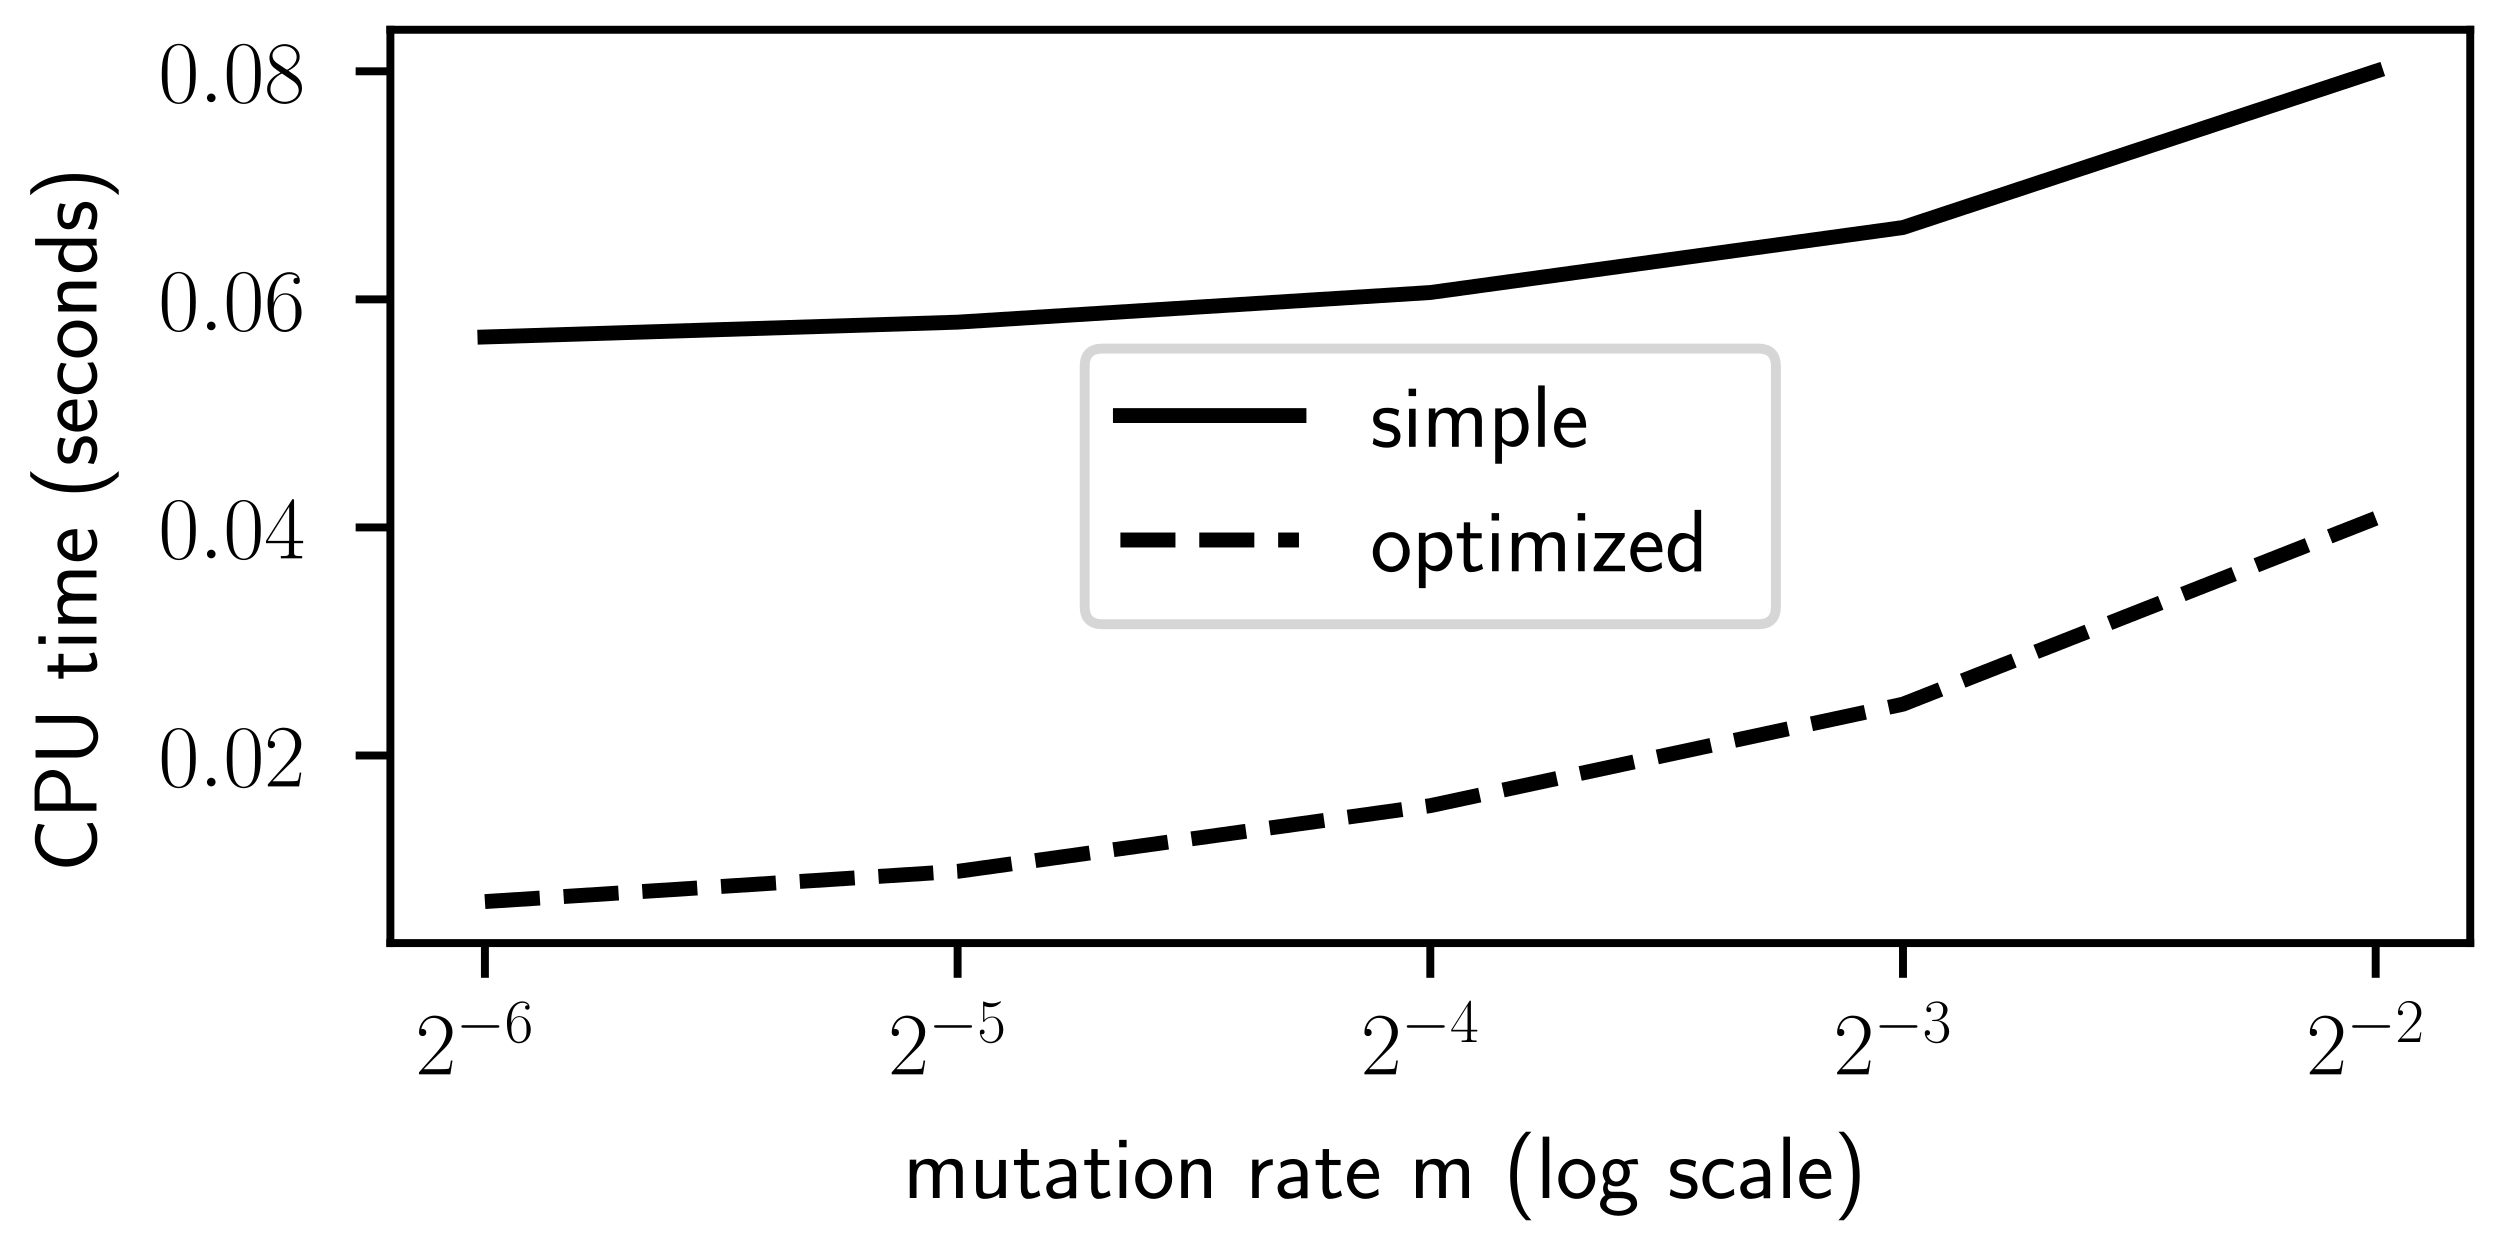
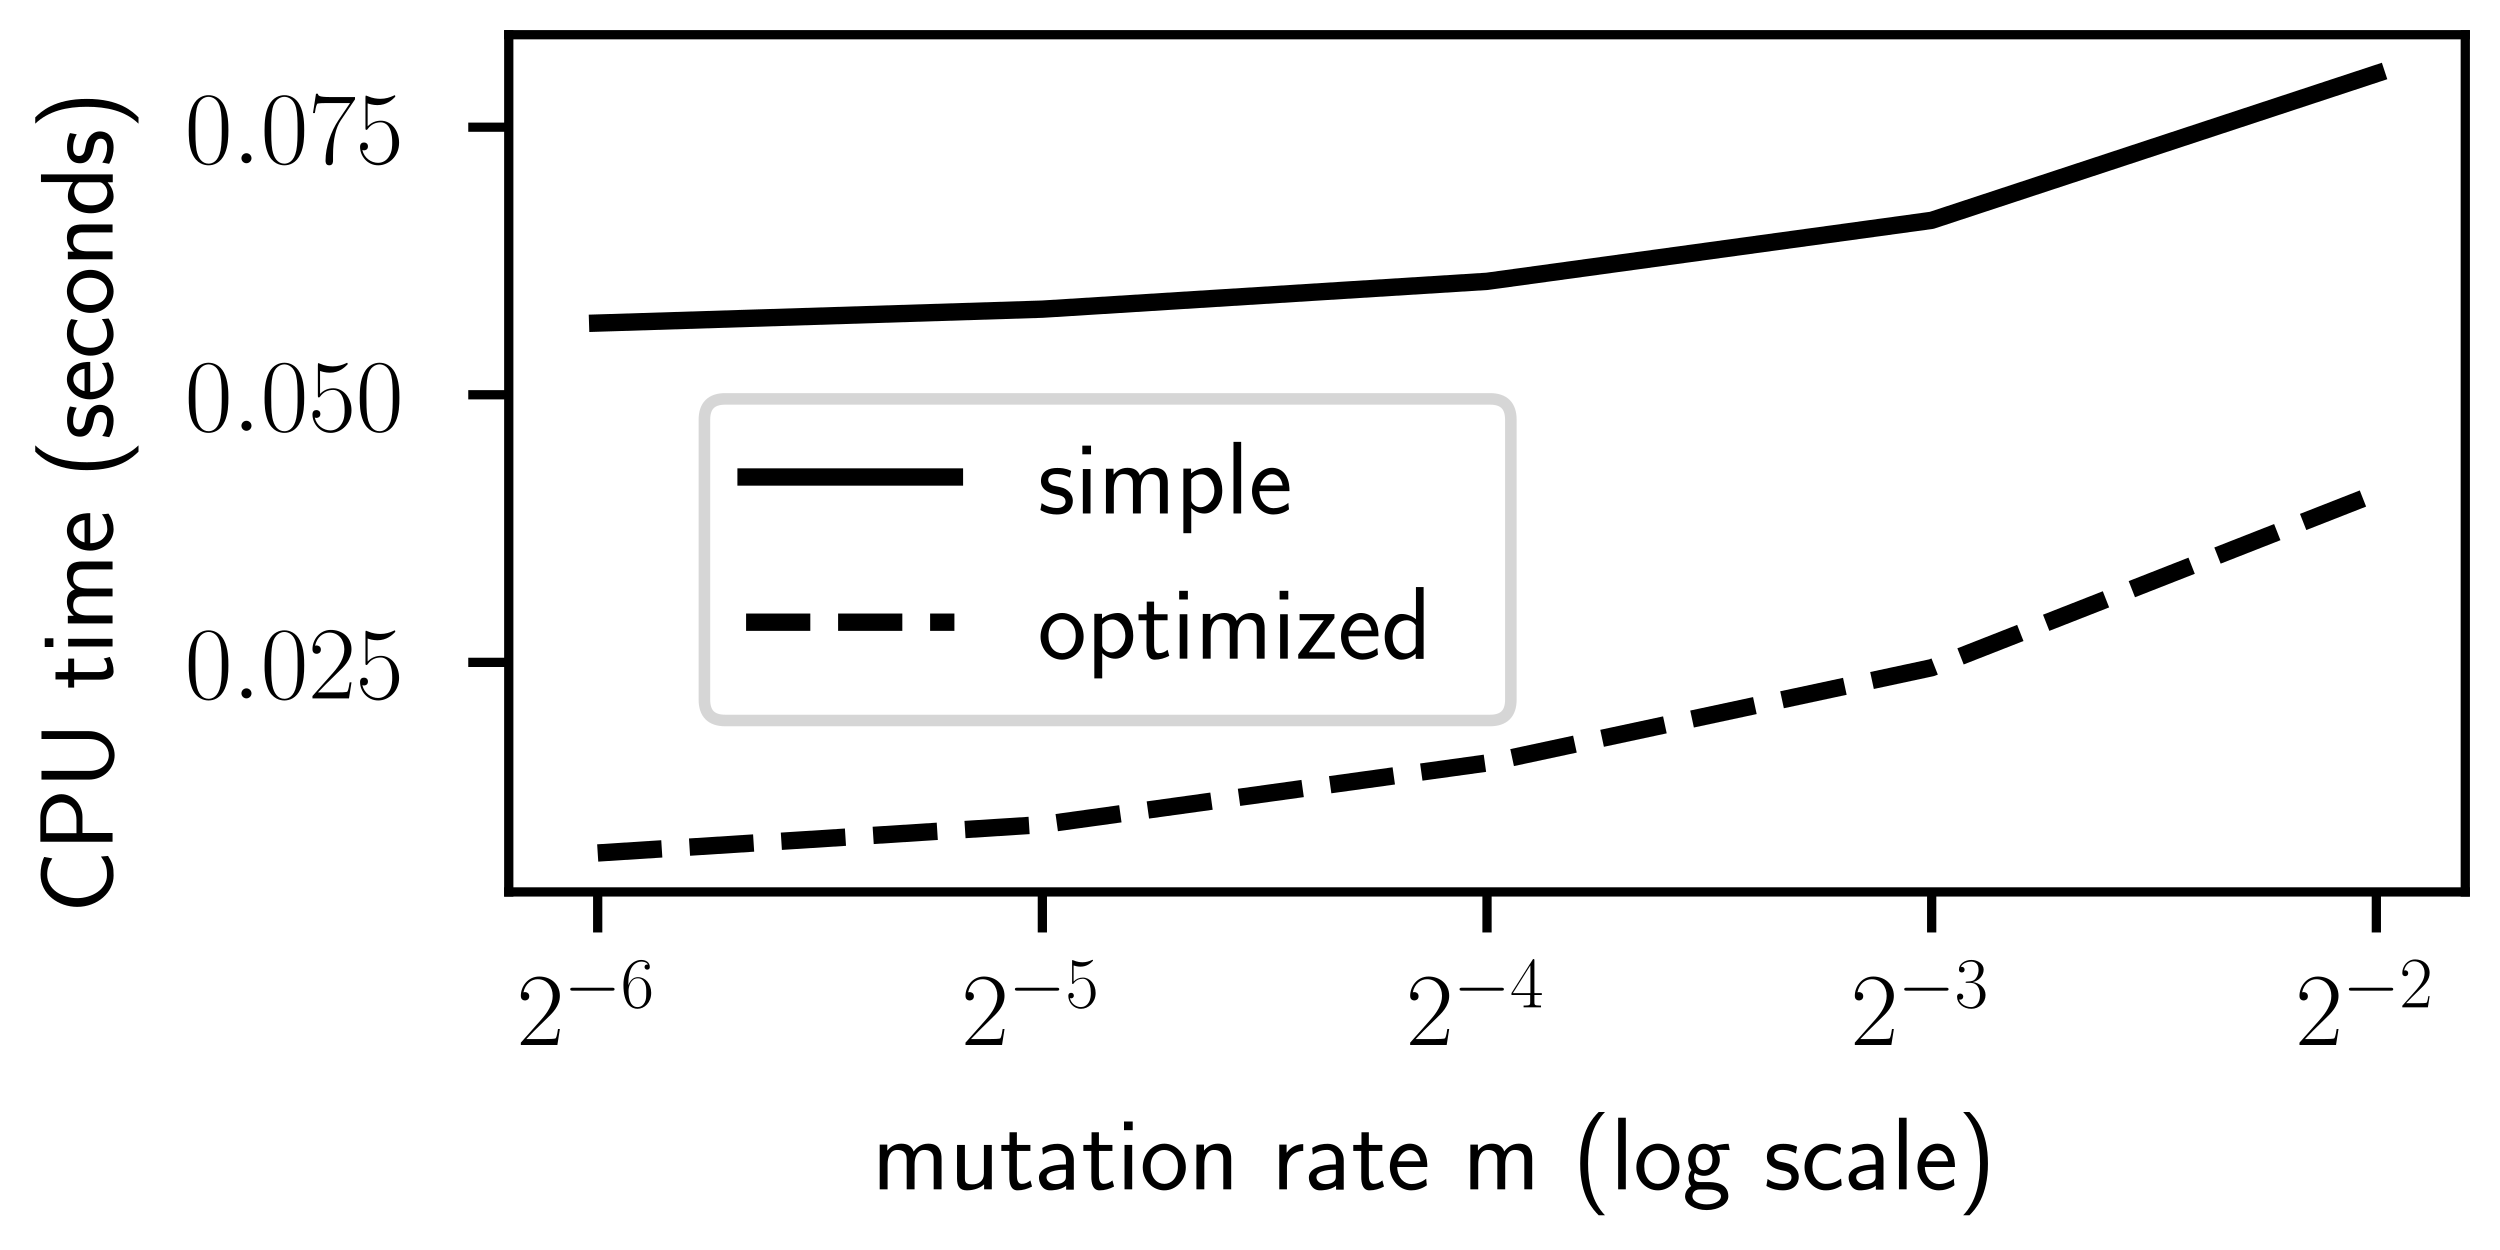
- <svg xmlns="http://www.w3.org/2000/svg" xmlns:xlink="http://www.w3.org/1999/xlink" width="252pt" height="126pt" viewBox="0 0 252 126" version="1.1">
+ <svg xmlns="http://www.w3.org/2000/svg" xmlns:xlink="http://www.w3.org/1999/xlink" width="216pt" height="108pt" viewBox="0 0 216 108" version="1.1">
  <defs>
    <style type="text/css">*{stroke-linejoin: round; stroke-linecap: butt}</style>
  </defs>
  <g id="figure_1">
    <g id="patch_1">
-       <path d="M 0 126  L 252 126  L 252 0  L 0 0  z " style="fill: #ffffff" />
+       <path d="M 0 108  L 216 108  L 216 0  L 0 0  z " style="fill: #ffffff" />
    </g>
    <g id="axes_1">
      <g id="patch_2">
-         <path d="M 39.35 95.063  L 249 95.063  L 249 3  L 39.35 3  z " style="fill: #ffffff" />
+         <path d="M 43.957 77.063  L 213 77.063  L 213 3  L 43.957 3  z " style="fill: #ffffff" />
      </g>
      <g id="matplotlib.axis_1">
        <g id="xtick_1">
          <g id="line2d_1">
            <defs>
-               <path id="m9988772e35" d="M 0 0  L 0 3.5  " style="stroke: #000000; stroke-width: 0.8" />
-             </defs>
-             <g>
-               <use xlink:href="#m9988772e35" x="48.879" y="95.063" style="stroke: #000000; stroke-width: 0.8" />
+               <path id="m59db2ec451" d="M 0 0  L 0 3.5  " style="stroke: #000000; stroke-width: 0.8" />
+             </defs>
+             <g>
+               <use xlink:href="#m59db2ec451" x="51.641" y="77.063" style="stroke: #000000; stroke-width: 0.8" />
            </g>
          </g>
          <g id="text_1">
-             <g transform="translate(41.8707 108.2899) scale(0.09 -0.09)">
+             <g transform="translate(44.63259 90.28992) scale(0.09 -0.09)">
              <defs>
                <path id="CMR17-32" d="M 2669 989  L 2554 989  C 2490 536 2438 459 2413 420  C 2381 369 1920 369 1830 369  L 602 369  C 832 619 1280 1072 1824 1597  C 2214 1967 2669 2402 2669 3035  C 2669 3790 2067 4224 1395 4224  C 691 4224 262 3604 262 3030  C 262 2780 448 2748 525 2748  C 589 2748 781 2787 781 3010  C 781 3207 614 3264 525 3264  C 486 3264 448 3258 422 3245  C 544 3790 915 4058 1306 4058  C 1862 4058 2227 3617 2227 3035  C 2227 2479 1901 2000 1536 1584  L 262 146  L 262 0  L 2515 0  L 2669 989  z " transform="scale(0.015625)" />
                <path id="CMSY10-0" d="M 4218 1472  C 4326 1472 4442 1472 4442 1600  C 4442 1728 4326 1728 4218 1728  L 755 1728  C 646 1728 531 1728 531 1600  C 531 1472 646 1472 755 1472  L 4218 1472  z " transform="scale(0.015625)" />
                <path id="CMR17-36" d="M 678 2176  C 678 3690 1395 4032 1811 4032  C 1946 4032 2272 4009 2400 3776  C 2298 3776 2106 3776 2106 3553  C 2106 3381 2246 3323 2336 3323  C 2394 3323 2566 3348 2566 3560  C 2566 3954 2246 4179 1805 4179  C 1043 4179 243 3390 243 1984  C 243 253 966 -128 1478 -128  C 2099 -128 2688 427 2688 1283  C 2688 2081 2170 2662 1517 2662  C 1126 2662 838 2407 678 1960  L 678 2176  z M 1478 25  C 691 25 691 1200 691 1436  C 691 1896 909 2560 1504 2560  C 1613 2560 1926 2560 2138 2120  C 2253 1870 2253 1609 2253 1289  C 2253 944 2253 690 2118 434  C 1978 171 1773 25 1478 25  z " transform="scale(0.015625)" />
              </defs>
              <use xlink:href="#CMR17-32" transform="scale(0.996264)" />
              <use xlink:href="#CMSY10-0" transform="translate(45.69048 36.15364) scale(0.697382)" />
              <use xlink:href="#CMR17-36" transform="translate(99.93147 36.15364) scale(0.697382)" />
            </g>
          </g>
        </g>
        <g id="xtick_2">
          <g id="line2d_2">
            <g>
-               <use xlink:href="#m9988772e35" x="96.527" y="95.063" style="stroke: #000000; stroke-width: 0.8" />
+               <use xlink:href="#m59db2ec451" x="90.06" y="77.063" style="stroke: #000000; stroke-width: 0.8" />
            </g>
          </g>
          <g id="text_2">
-             <g transform="translate(89.51848 108.2899) scale(0.09 -0.09)">
+             <g transform="translate(83.05135 90.28992) scale(0.09 -0.09)">
              <defs>
                <path id="CMR17-35" d="M 730 3692  C 794 3666 1056 3584 1325 3584  C 1920 3584 2246 3911 2432 4100  C 2432 4157 2432 4192 2394 4192  C 2387 4192 2374 4192 2323 4163  C 2099 4058 1837 3973 1517 3973  C 1325 3973 1037 3999 723 4139  C 653 4171 640 4171 634 4171  C 602 4171 595 4164 595 4037  L 595 2203  C 595 2089 595 2057 659 2057  C 691 2057 704 2070 736 2114  C 941 2401 1222 2522 1542 2522  C 1766 2522 2246 2382 2246 1289  C 2246 1085 2246 715 2054 421  C 1894 159 1645 25 1370 25  C 947 25 518 320 403 814  C 429 807 480 795 506 795  C 589 795 749 840 749 1038  C 749 1210 627 1280 506 1280  C 358 1280 262 1190 262 1011  C 262 454 704 -128 1382 -128  C 2042 -128 2669 440 2669 1264  C 2669 2030 2170 2624 1549 2624  C 1222 2624 947 2503 730 2274  L 730 3692  z " transform="scale(0.015625)" />
              </defs>
              <use xlink:href="#CMR17-32" transform="scale(0.996264)" />
              <use xlink:href="#CMSY10-0" transform="translate(45.69048 36.15364) scale(0.697382)" />
              <use xlink:href="#CMR17-35" transform="translate(99.93147 36.15364) scale(0.697382)" />
            </g>
          </g>
        </g>
        <g id="xtick_3">
          <g id="line2d_3">
            <g>
-               <use xlink:href="#m9988772e35" x="144.175" y="95.063" style="stroke: #000000; stroke-width: 0.8" />
+               <use xlink:href="#m59db2ec451" x="128.478" y="77.063" style="stroke: #000000; stroke-width: 0.8" />
            </g>
          </g>
          <g id="text_3">
-             <g transform="translate(137.1663 108.2899) scale(0.09 -0.09)">
+             <g transform="translate(121.4701 90.28992) scale(0.09 -0.09)">
              <defs>
                <path id="CMR17-34" d="M 2150 4122  C 2150 4256 2144 4256 2029 4256  L 128 1254  L 128 1088  L 1779 1088  L 1779 457  C 1779 224 1766 160 1318 160  L 1197 160  L 1197 0  C 1402 0 1747 0 1965 0  C 2182 0 2528 0 2733 0  L 2733 160  L 2611 160  C 2163 160 2150 224 2150 457  L 2150 1088  L 2803 1088  L 2803 1254  L 2150 1254  L 2150 4122  z M 1798 3703  L 1798 1254  L 256 1254  L 1798 3703  z " transform="scale(0.015625)" />
              </defs>
              <use xlink:href="#CMR17-32" transform="scale(0.996264)" />
              <use xlink:href="#CMSY10-0" transform="translate(45.69048 36.15364) scale(0.697382)" />
              <use xlink:href="#CMR17-34" transform="translate(99.93147 36.15364) scale(0.697382)" />
            </g>
          </g>
        </g>
        <g id="xtick_4">
          <g id="line2d_4">
            <g>
-               <use xlink:href="#m9988772e35" x="191.822" y="95.063" style="stroke: #000000; stroke-width: 0.8" />
+               <use xlink:href="#m59db2ec451" x="166.897" y="77.063" style="stroke: #000000; stroke-width: 0.8" />
            </g>
          </g>
          <g id="text_4">
-             <g transform="translate(184.814 108.2899) scale(0.09 -0.09)">
+             <g transform="translate(159.8889 90.28992) scale(0.09 -0.09)">
              <defs>
                <path id="CMR17-33" d="M 1414 2157  C 1984 2157 2234 1662 2234 1090  C 2234 320 1824 25 1453 25  C 1114 25 563 194 390 693  C 422 680 454 680 486 680  C 640 680 755 782 755 948  C 755 1133 614 1216 486 1216  C 378 1216 211 1165 211 926  C 211 335 787 -128 1466 -128  C 2176 -128 2720 430 2720 1085  C 2720 1707 2208 2157 1600 2227  C 2086 2328 2554 2756 2554 3329  C 2554 3820 2048 4179 1472 4179  C 890 4179 378 3829 378 3329  C 378 3110 544 3072 627 3072  C 762 3072 877 3155 877 3321  C 877 3486 762 3569 627 3569  C 602 3569 570 3569 544 3557  C 730 3959 1235 4032 1459 4032  C 1683 4032 2106 3925 2106 3320  C 2106 3143 2080 2828 1862 2550  C 1670 2304 1453 2304 1242 2284  C 1210 2284 1062 2269 1037 2269  C 992 2263 966 2257 966 2208  C 966 2163 973 2157 1101 2157  L 1414 2157  z " transform="scale(0.015625)" />
              </defs>
              <use xlink:href="#CMR17-32" transform="scale(0.996264)" />
              <use xlink:href="#CMSY10-0" transform="translate(45.69048 36.15364) scale(0.697382)" />
              <use xlink:href="#CMR17-33" transform="translate(99.93147 36.15364) scale(0.697382)" />
            </g>
          </g>
        </g>
        <g id="xtick_5">
          <g id="line2d_5">
            <g>
-               <use xlink:href="#m9988772e35" x="239.47" y="95.063" style="stroke: #000000; stroke-width: 0.8" />
+               <use xlink:href="#m59db2ec451" x="205.316" y="77.063" style="stroke: #000000; stroke-width: 0.8" />
            </g>
          </g>
          <g id="text_5">
-             <g transform="translate(232.4618 108.2899) scale(0.09 -0.09)">
+             <g transform="translate(198.3076 90.28992) scale(0.09 -0.09)">
              <use xlink:href="#CMR17-32" transform="scale(0.996264)" />
              <use xlink:href="#CMSY10-0" transform="translate(45.69048 36.15364) scale(0.697382)" />
              <use xlink:href="#CMR17-32" transform="translate(99.93147 36.15364) scale(0.697382)" />
            </g>
          </g>
        </g>
        <g id="text_6">
-           <g transform="translate(91.0389 120.7582) scale(0.09 -0.09)">
+           <g transform="translate(75.34274 102.7582) scale(0.09 -0.09)">
            <defs>
              <path id="CMSS17-6d" d="M 4288 1877  C 4288 2308 4179 2816 3462 2816  C 2982 2816 2694 2516 2566 2331  C 2451 2670 2182 2816 1798 2816  C 1363 2816 1088 2568 941 2389  L 941 2758  L 474 2758  L 474 0  L 960 0  L 960 1559  C 960 1939 1101 2428 1555 2428  C 2138 2428 2138 2016 2138 1829  L 2138 0  L 2624 0  L 2624 1559  C 2624 1939 2765 2428 3219 2428  C 3802 2428 3802 2016 3802 1829  L 3802 0  L 4288 0  L 4288 1877  z " transform="scale(0.015625)" />
              <path id="CMSS17-75" d="M 2618 2739  L 2131 2739  L 2131 972  C 2131 498 1786 306 1421 306  C 998 306 960 447 960 709  L 960 2739  L 474 2739  L 474 678  C 474 179 646 -64 1088 -64  C 1306 -64 1798 -13 2144 306  L 2144 0  L 2618 0  L 2618 2739  z " transform="scale(0.015625)" />
              <path id="CMSS17-74" d="M 1069 2368  L 1901 2368  L 1901 2737  L 1069 2737  L 1069 3520  L 614 3520  L 614 2737  L 109 2737  L 109 2368  L 602 2368  L 602 749  C 602 384 685 -64 1107 -64  C 1427 -64 1722 25 2003 172  L 1901 548  C 1747 414 1562 337 1363 337  C 1082 337 1069 696 1069 856  L 1069 2368  z " transform="scale(0.015625)" />
              <path id="CMSS17-61" d="M 2406 1791  C 2406 2392 1978 2808 1402 2808  C 1120 2808 813 2757 461 2553  L 499 2135  C 659 2248 934 2432 1395 2432  C 1722 2432 1920 2180 1920 1782  L 1920 1536  C 896 1536 256 1238 256 726  C 256 461 416 -64 947 -64  C 1043 -64 1562 -64 1933 217  L 1933 -19  L 2406 -19  L 2406 1791  z M 1920 816  C 1920 701 1920 548 1728 434  C 1562 325 1350 325 1261 325  C 941 325 723 511 723 744  C 723 1211 1722 1211 1920 1211  L 1920 816  z " transform="scale(0.015625)" />
              <path id="CMSS17-69" d="M 979 4183  L 442 4183  L 442 3648  L 979 3648  L 979 4183  z M 947 2739  L 474 2739  L 474 0  L 947 0  L 947 2739  z " transform="scale(0.015625)" />
              <path id="CMSS17-6f" d="M 2829 1356  C 2829 2176 2221 2816 1504 2816  C 768 2816 173 2157 173 1356  C 173 544 787 -64 1498 -64  C 2227 -64 2829 563 2829 1356  z M 1504 337  C 1050 337 659 709 659 1408  C 659 2151 1114 2427 1498 2427  C 1914 2427 2342 2126 2342 1408  C 2342 683 1926 337 1504 337  z " transform="scale(0.015625)" />
              <path id="CMSS17-6e" d="M 2618 1877  C 2618 2283 2522 2816 1798 2816  C 1389 2816 1120 2606 941 2389  L 941 2758  L 474 2758  L 474 0  L 960 0  L 960 1559  C 960 1964 1114 2428 1549 2428  C 2112 2428 2131 2048 2131 1829  L 2131 0  L 2618 0  L 2618 1877  z " transform="scale(0.015625)" />
              <path id="CMSS17-72" d="M 954 1363  C 954 1965 1395 2368 1958 2368  L 1958 2789  C 1549 2789 1165 2585 934 2253  L 934 2758  L 480 2758  L 480 0  L 954 0  L 954 1363  z " transform="scale(0.015625)" />
              <path id="CMSS17-65" d="M 2502 1377  C 2502 1590 2490 2003 2285 2345  C 2061 2713 1696 2816 1421 2816  C 755 2816 192 2188 192 1375  C 192 582 774 -64 1510 -64  C 1798 -64 2150 19 2470 248  C 2470 274 2458 414 2451 420  C 2451 433 2432 630 2432 656  C 2125 407 1773 325 1517 325  C 1107 325 666 667 646 1377  L 2502 1377  z M 698 1728  C 781 2084 1062 2421 1421 2421  C 1517 2421 1965 2421 2080 1728  L 698 1728  z " transform="scale(0.015625)" />
              <path id="CMSS17-28" d="M 1613 4768  C 1267 4417 474 3601 474 1588  C 474 -433 1267 -1243 1613 -1600  L 2003 -1600  C 1216 -784 960 357 960 1581  C 960 2798 1203 3946 2003 4768  L 1613 4768  z " transform="scale(0.015625)" />
              <path id="CMSS17-6c" d="M 947 4416  L 474 4416  L 474 0  L 947 0  L 947 4416  z " transform="scale(0.015625)" />
              <path id="CMSS17-67" d="M 2848 2808  C 2483 2808 2170 2738 1914 2617  C 1702 2777 1485 2808 1338 2808  C 781 2808 358 2349 358 1814  C 358 1468 550 1207 563 1195  C 448 1035 384 863 384 672  C 384 448 474 289 544 200  C 211 -3 166 -314 166 -435  C 166 -898 749 -1280 1498 -1280  C 2253 -1280 2835 -898 2835 -428  C 2835 448 1856 448 1587 448  L 1069 448  C 973 448 717 448 717 791  C 717 921 774 1004 781 1010  C 877 940 1075 832 1338 832  C 1869 832 2310 1278 2310 1827  C 2310 2132 2170 2355 2112 2432  L 2131 2432  C 2150 2432 2419 2432 2515 2432  C 2720 2432 2739 2429 2918 2419  L 2848 2808  z M 1338 1182  C 1120 1182 813 1315 813 1823  C 813 2375 1165 2464 1331 2464  C 1549 2464 1856 2331 1856 1823  C 1856 1271 1504 1182 1338 1182  z M 1581 -10  C 1734 -10 2381 -10 2381 -442  C 2381 -714 1984 -929 1504 -929  C 1018 -929 621 -720 621 -435  C 621 -403 621 -10 1062 -10  L 1581 -10  z " transform="scale(0.015625)" />
              <path id="CMSS17-73" d="M 2061 2627  C 1683 2807 1389 2807 1197 2807  C 742 2807 198 2648 198 2003  C 198 1359 902 1218 1094 1179  C 1389 1122 1715 1058 1715 740  C 1715 337 1254 337 1171 337  C 915 337 563 407 243 638  L 166 210  C 531 0 883 -64 1178 -64  C 1965 -64 2163 416 2163 781  C 2163 1094 1984 1305 1862 1401  C 1651 1568 1574 1587 1050 1696  C 960 1709 646 1779 646 2066  C 646 2432 1050 2432 1139 2432  C 1555 2432 1811 2303 1984 2208  L 2061 2627  z " transform="scale(0.015625)" />
              <path id="CMSS17-63" d="M 2464 2541  C 2464 2585 2170 2714 2093 2739  C 1882 2816 1613 2816 1542 2816  C 710 2816 211 2093 211 1363  C 211 595 768 -64 1517 -64  C 1946 -64 2253 76 2502 242  L 2464 664  C 2189 453 1869 337 1523 337  C 1024 337 698 774 698 1369  C 698 1831 909 2414 1549 2414  C 1901 2414 2099 2343 2394 2145  L 2464 2541  z " transform="scale(0.015625)" />
              <path id="CMSS17-29" d="M 723 -1600  C 1069 -1249 1862 -433 1862 1581  C 1862 3601 1069 4411 723 4768  L 333 4768  C 1120 3952 1376 2811 1376 1588  C 1376 370 1133 -778 333 -1600  L 723 -1600  z " transform="scale(0.015625)" />
            </defs>
            <use xlink:href="#CMSS17-6d" transform="scale(0.996264)" />
            <use xlink:href="#CMSS17-75" transform="translate(74.22925 0) scale(0.996264)" />
            <use xlink:href="#CMSS17-74" transform="translate(122.4342 0) scale(0.996264)" />
            <use xlink:href="#CMSS17-61" transform="translate(156.2658 0) scale(0.996264)" />
            <use xlink:href="#CMSS17-74" transform="translate(201.1877 0) scale(0.996264)" />
            <use xlink:href="#CMSS17-69" transform="translate(235.0193 0) scale(0.996264)" />
            <use xlink:href="#CMSS17-6f" transform="translate(257.2 0) scale(0.996264)" />
            <use xlink:href="#CMSS17-6e" transform="translate(304.0436 0) scale(0.996264)" />
            <use xlink:href="#CMSS17-72" transform="translate(383.4777 0) scale(0.996264)" />
            <use xlink:href="#CMSS17-61" transform="translate(415.3874 0) scale(0.996264)" />
            <use xlink:href="#CMSS17-74" transform="translate(460.3093 0) scale(0.996264)" />
            <use xlink:href="#CMSS17-65" transform="translate(494.1409 0) scale(0.996264)" />
            <use xlink:href="#CMSS17-6d" transform="translate(567.0088 0) scale(0.996264)" />
            <use xlink:href="#CMSS17-28" transform="translate(672.4672 0) scale(0.996264)" />
            <use xlink:href="#CMSS17-6c" transform="translate(708.9011 0) scale(0.996264)" />
            <use xlink:href="#CMSS17-6f" transform="translate(731.0819 0) scale(0.996264)" />
            <use xlink:href="#CMSS17-67" transform="translate(777.9255 0) scale(0.996264)" />
            <use xlink:href="#CMSS17-73" transform="translate(855.9982 0) scale(0.996264)" />
            <use xlink:href="#CMSS17-63" transform="translate(891.9118 0) scale(0.996264)" />
            <use xlink:href="#CMSS17-61" transform="translate(933.5506 0) scale(0.996264)" />
            <use xlink:href="#CMSS17-6c" transform="translate(978.4725 0) scale(0.996264)" />
            <use xlink:href="#CMSS17-65" transform="translate(1000.653 0) scale(0.996264)" />
            <use xlink:href="#CMSS17-29" transform="translate(1042.292 0) scale(0.996264)" />
          </g>
        </g>
      </g>
      <g id="matplotlib.axis_2">
        <g id="ytick_1">
          <g id="line2d_6">
            <defs>
-               <path id="m8e456f7fe4" d="M 0 0  L -3.5 0  " style="stroke: #000000; stroke-width: 0.8" />
-             </defs>
-             <g>
-               <use xlink:href="#m8e456f7fe4" x="39.35" y="76.154" style="stroke: #000000; stroke-width: 0.8" />
+               <path id="m54d1076853" d="M 0 0  L -3.5 0  " style="stroke: #000000; stroke-width: 0.8" />
+             </defs>
+             <g>
+               <use xlink:href="#m54d1076853" x="43.957" y="57.227" style="stroke: #000000; stroke-width: 0.8" />
            </g>
          </g>
          <g id="text_7">
-             <g transform="translate(15.96662 79.26707) scale(0.09 -0.09)">
+             <g transform="translate(15.96662 60.34055) scale(0.09 -0.09)">
              <defs>
                <path id="CMR17-30" d="M 2688 2025  C 2688 2416 2682 3080 2413 3591  C 2176 4039 1798 4198 1466 4198  C 1158 4198 768 4058 525 3597  C 269 3118 243 2524 243 2025  C 243 1661 250 1106 448 619  C 723 -39 1216 -128 1466 -128  C 1760 -128 2208 -7 2470 600  C 2662 1042 2688 1559 2688 2025  z M 1466 -26  C 1056 -26 813 325 723 812  C 653 1188 653 1738 653 2096  C 653 2588 653 2997 736 3387  C 858 3929 1216 4096 1466 4096  C 1728 4096 2067 3923 2189 3400  C 2272 3036 2278 2607 2278 2096  C 2278 1680 2278 1169 2202 792  C 2067 95 1690 -26 1466 -26  z " transform="scale(0.015625)" />
                <path id="CMMI12-3a" d="M 1178 307  C 1178 492 1024 619 870 619  C 685 619 557 466 557 313  C 557 128 710 0 864 0  C 1050 0 1178 153 1178 307  z " transform="scale(0.015625)" />
              </defs>
              <use xlink:href="#CMR17-30" transform="scale(0.996264)" />
              <use xlink:href="#CMMI12-3a" transform="translate(45.69048 0) scale(0.996264)" />
              <use xlink:href="#CMR17-30" transform="translate(72.78765 0) scale(0.996264)" />
              <use xlink:href="#CMR17-32" transform="translate(118.4781 0) scale(0.996264)" />
+               <use xlink:href="#CMR17-35" transform="translate(164.1686 0) scale(0.996264)" />
            </g>
          </g>
        </g>
        <g id="ytick_2">
          <g id="line2d_7">
            <g>
-               <use xlink:href="#m8e456f7fe4" x="39.35" y="53.164" style="stroke: #000000; stroke-width: 0.8" />
+               <use xlink:href="#m54d1076853" x="43.957" y="34.109" style="stroke: #000000; stroke-width: 0.8" />
            </g>
          </g>
          <g id="text_8">
-             <g transform="translate(15.96662 56.27746) scale(0.09 -0.09)">
+             <g transform="translate(15.96662 37.22215) scale(0.09 -0.09)">
              <use xlink:href="#CMR17-30" transform="scale(0.996264)" />
              <use xlink:href="#CMMI12-3a" transform="translate(45.69048 0) scale(0.996264)" />
              <use xlink:href="#CMR17-30" transform="translate(72.78765 0) scale(0.996264)" />
-               <use xlink:href="#CMR17-34" transform="translate(118.4781 0) scale(0.996264)" />
+               <use xlink:href="#CMR17-35" transform="translate(118.4781 0) scale(0.996264)" />
+               <use xlink:href="#CMR17-30" transform="translate(164.1686 0) scale(0.996264)" />
            </g>
          </g>
        </g>
        <g id="ytick_3">
          <g id="line2d_8">
            <g>
-               <use xlink:href="#m8e456f7fe4" x="39.35" y="30.175" style="stroke: #000000; stroke-width: 0.8" />
+               <use xlink:href="#m54d1076853" x="43.957" y="10.99" style="stroke: #000000; stroke-width: 0.8" />
            </g>
          </g>
          <g id="text_9">
-             <g transform="translate(15.96662 33.28786) scale(0.09 -0.09)">
+             <g transform="translate(15.96662 14.10375) scale(0.09 -0.09)">
+               <defs>
+                 <path id="CMR17-37" d="M 2886 3941  L 2886 4081  L 1382 4081  C 634 4081 621 4165 595 4288  L 480 4288  L 294 3094  L 410 3094  C 429 3215 474 3540 550 3661  C 589 3712 1062 3712 1171 3712  L 2579 3712  L 1869 2661  C 1395 1954 1069 999 1069 165  C 1069 89 1069 -128 1299 -128  C 1530 -128 1530 89 1530 171  L 1530 465  C 1530 1508 1709 2196 2003 2636  L 2886 3941  z " transform="scale(0.015625)" />
+               </defs>
              <use xlink:href="#CMR17-30" transform="scale(0.996264)" />
              <use xlink:href="#CMMI12-3a" transform="translate(45.69048 0) scale(0.996264)" />
              <use xlink:href="#CMR17-30" transform="translate(72.78765 0) scale(0.996264)" />
-               <use xlink:href="#CMR17-36" transform="translate(118.4781 0) scale(0.996264)" />
-             </g>
-           </g>
-         </g>
-         <g id="ytick_4">
-           <g id="line2d_9">
-             <g>
-               <use xlink:href="#m8e456f7fe4" x="39.35" y="7.185" style="stroke: #000000; stroke-width: 0.8" />
-             </g>
-           </g>
-           <g id="text_10">
-             <g transform="translate(15.96662 10.29825) scale(0.09 -0.09)">
-               <defs>
-                 <path id="CMR17-38" d="M 1741 2264  C 2144 2467 2554 2773 2554 3263  C 2554 3841 1990 4179 1472 4179  C 890 4179 378 3759 378 3180  C 378 3021 416 2747 666 2505  C 730 2442 998 2251 1171 2130  C 883 1983 211 1634 211 934  C 211 279 838 -128 1459 -128  C 2144 -128 2720 362 2720 1010  C 2720 1590 2330 1857 2074 2029  L 1741 2264  z M 902 2822  C 851 2854 595 3051 595 3351  C 595 3739 998 4032 1459 4032  C 1965 4032 2336 3676 2336 3262  C 2336 2669 1670 2331 1638 2331  C 1632 2331 1626 2331 1574 2370  L 902 2822  z M 2080 1519  C 2176 1449 2483 1240 2483 851  C 2483 381 2010 25 1472 25  C 890 25 448 438 448 940  C 448 1443 838 1862 1280 2060  L 2080 1519  z " transform="scale(0.015625)" />
-               </defs>
-               <use xlink:href="#CMR17-30" transform="scale(0.996264)" />
-               <use xlink:href="#CMMI12-3a" transform="translate(45.69048 0) scale(0.996264)" />
-               <use xlink:href="#CMR17-30" transform="translate(72.78765 0) scale(0.996264)" />
-               <use xlink:href="#CMR17-38" transform="translate(118.4781 0) scale(0.996264)" />
-             </g>
-           </g>
-         </g>
-         <g id="text_11">
-           <g transform="translate(9.725022 87.91066) rotate(-90) scale(0.09 -0.09)">
+               <use xlink:href="#CMR17-37" transform="translate(118.4781 0) scale(0.996264)" />
+               <use xlink:href="#CMR17-35" transform="translate(164.1686 0) scale(0.996264)" />
+             </g>
+           </g>
+         </g>
+         <g id="text_10">
+           <g transform="translate(9.725022 78.91066) rotate(-90) scale(0.09 -0.09)">
            <defs>
              <path id="CMSS17-43" d="M 3501 714  C 3072 427 2874 344 2355 344  C 1459 344 934 1303 934 2179  C 934 3112 1472 4032 2381 4032  C 2790 4032 3059 3918 3386 3715  L 3475 4217  C 3168 4370 2778 4440 2387 4440  C 1158 4440 397 3316 397 2179  C 397 927 1299 -64 2323 -64  C 2874 -64 3066 -19 3539 280  L 3501 714  z " transform="scale(0.015625)" />
              <path id="CMSS17-50" d="M 2106 1856  C 2874 1856 3501 2453 3501 3158  C 3501 3850 2899 4453 2067 4453  L 570 4453  L 570 0  L 1107 0  L 1107 1856  L 2106 1856  z M 1926 4096  C 2669 4096 2995 3627 2995 3157  C 2995 2720 2694 2226 1926 2226  L 1094 2226  L 1094 4096  L 1926 4096  z " transform="scale(0.015625)" />
              <path id="CMSS17-55" d="M 3552 4384  L 3066 4384  L 3066 1449  C 3066 604 2547 229 2074 229  C 1587 229 1101 623 1101 1443  L 1101 4384  L 563 4384  L 563 1454  C 563 539 1274 -128 2067 -128  C 2861 -128 3552 539 3552 1454  L 3552 4384  z " transform="scale(0.015625)" />
              <path id="CMSS17-64" d="M 2611 4416  L 2138 4416  L 2138 2438  C 1939 2603 1613 2756 1254 2756  C 672 2756 211 2131 211 1347  C 211 562 666 -64 1235 -64  C 1677 -64 1971 172 2125 306  L 2125 -13  L 2611 -13  L 2611 4416  z M 2125 836  C 2125 747 2125 653 1926 482  C 1798 375 1645 325 1498 325  C 1152 325 698 576 698 1340  C 698 2134 1210 2368 1562 2368  C 1798 2368 1990 2254 2125 2065  L 2125 836  z " transform="scale(0.015625)" />
            </defs>
            <use xlink:href="#CMSS17-43" transform="scale(0.996264)" />
            <use xlink:href="#CMSS17-50" transform="translate(59.85577 0) scale(0.996264)" />
            <use xlink:href="#CMSS17-55" transform="translate(119.5914 0) scale(0.996264)" />
            <use xlink:href="#CMSS17-74" transform="translate(214.9602 0) scale(0.996264)" />
            <use xlink:href="#CMSS17-69" transform="translate(248.7918 0) scale(0.996264)" />
            <use xlink:href="#CMSS17-6d" transform="translate(270.9725 0) scale(0.996264)" />
            <use xlink:href="#CMSS17-65" transform="translate(345.2018 0) scale(0.996264)" />
            <use xlink:href="#CMSS17-28" transform="translate(418.0697 0) scale(0.996264)" />
            <use xlink:href="#CMSS17-73" transform="translate(454.5036 0) scale(0.996264)" />
            <use xlink:href="#CMSS17-65" transform="translate(490.4171 0) scale(0.996264)" />
            <use xlink:href="#CMSS17-63" transform="translate(532.056 0) scale(0.996264)" />
            <use xlink:href="#CMSS17-6f" transform="translate(573.6948 0) scale(0.996264)" />
            <use xlink:href="#CMSS17-6e" transform="translate(620.5384 0) scale(0.996264)" />
            <use xlink:href="#CMSS17-64" transform="translate(668.7434 0) scale(0.996264)" />
            <use xlink:href="#CMSS17-73" transform="translate(716.9483 0) scale(0.996264)" />
            <use xlink:href="#CMSS17-29" transform="translate(752.8618 0) scale(0.996264)" />
          </g>
        </g>
      </g>
+       <g id="line2d_9">
+         <path d="M 51.641 27.913  L 90.06 26.711  L 128.478 24.307  L 166.897 19.036  L 205.316 6.367  " clip-path="url(#p4284f3dd35)" style="fill: none; stroke: #000000; stroke-width: 1.5; stroke-linecap: square" />
+       </g>
      <g id="line2d_10">
-         <path d="M 48.879 33.968  L 96.527 32.473  L 144.175 29.485  L 191.822 22.933  L 239.47 7.185  " clip-path="url(#pf7be27eb25)" style="fill: none; stroke: #000000; stroke-width: 1.5; stroke-linecap: square" />
-       </g>
-       <g id="line2d_11">
-         <path d="M 48.879 90.879  L 96.527 87.832  L 144.175 81.211  L 191.822 70.981  L 239.47 52.245  " clip-path="url(#pf7be27eb25)" style="fill: none; stroke-dasharray: 5.55,2.4; stroke-dashoffset: 0; stroke: #000000; stroke-width: 1.5" />
+         <path d="M 51.641 73.697  L 90.06 71.246  L 128.478 65.92  L 166.897 57.69  L 205.316 42.616  " clip-path="url(#p4284f3dd35)" style="fill: none; stroke-dasharray: 5.55,2.4; stroke-dashoffset: 0; stroke: #000000; stroke-width: 1.5" />
      </g>
      <g id="patch_3">
-         <path d="M 39.35 95.063  L 39.35 3  " style="fill: none; stroke: #000000; stroke-width: 0.8; stroke-linejoin: miter; stroke-linecap: square" />
+         <path d="M 43.957 77.063  L 43.957 3  " style="fill: none; stroke: #000000; stroke-width: 0.8; stroke-linejoin: miter; stroke-linecap: square" />
      </g>
      <g id="patch_4">
-         <path d="M 249 95.063  L 249 3  " style="fill: none; stroke: #000000; stroke-width: 0.8; stroke-linejoin: miter; stroke-linecap: square" />
+         <path d="M 213 77.063  L 213 3  " style="fill: none; stroke: #000000; stroke-width: 0.8; stroke-linejoin: miter; stroke-linecap: square" />
      </g>
      <g id="patch_5">
-         <path d="M 39.35 95.063  L 249 95.063  " style="fill: none; stroke: #000000; stroke-width: 0.8; stroke-linejoin: miter; stroke-linecap: square" />
+         <path d="M 43.957 77.063  L 213 77.063  " style="fill: none; stroke: #000000; stroke-width: 0.8; stroke-linejoin: miter; stroke-linecap: square" />
      </g>
      <g id="patch_6">
-         <path d="M 39.35 3  L 249 3  " style="fill: none; stroke: #000000; stroke-width: 0.8; stroke-linejoin: miter; stroke-linecap: square" />
+         <path d="M 43.957 3  L 213 3  " style="fill: none; stroke: #000000; stroke-width: 0.8; stroke-linejoin: miter; stroke-linecap: square" />
      </g>
      <g id="legend_1">
        <g id="patch_7">
-           <path d="M 111.136 62.925  L 177.213 62.925  Q 179.013 62.925 179.013 61.125  L 179.013 36.938  Q 179.013 35.138 177.213 35.138  L 111.136 35.138  Q 109.336 35.138 109.336 36.938  L 109.336 61.125  Q 109.336 62.925 111.136 62.925  z " style="fill: #ffffff; opacity: 0.8; stroke: #cccccc; stroke-linejoin: miter" />
-         </g>
-         <g id="line2d_12">
-           <path d="M 112.936 41.888  L 121.936 41.888  L 130.936 41.888  " style="fill: none; stroke: #000000; stroke-width: 1.5; stroke-linecap: square" />
-         </g>
-         <g id="text_12">
-           <g transform="translate(138.1364 45.03829) scale(0.09 -0.09)">
+           <path d="M 62.661 62.251  L 128.738 62.251  Q 130.538 62.251 130.538 60.451  L 130.538 36.264  Q 130.538 34.464 128.738 34.464  L 62.661 34.464  Q 60.861 34.464 60.861 36.264  L 60.861 60.451  Q 60.861 62.251 62.661 62.251  z " style="fill: #ffffff; opacity: 0.8; stroke: #cccccc; stroke-linejoin: miter" />
+         </g>
+         <g id="line2d_11">
+           <path d="M 64.461 41.214  L 73.461 41.214  L 82.461 41.214  " style="fill: none; stroke: #000000; stroke-width: 1.5; stroke-linecap: square" />
+         </g>
+         <g id="text_11">
+           <g transform="translate(89.66146 44.36374) scale(0.09 -0.09)">
            <defs>
              <path id="CMSS17-70" d="M 966 333  C 1178 129 1466 -5 1773 -5  C 2368 -5 2880 603 2880 1412  C 2880 2159 2496 2816 1946 2816  C 1626 2816 1242 2702 954 2472  L 954 2765  L 480 2765  L 480 -1216  L 966 -1216  L 966 333  z M 966 2100  C 1018 2176 1235 2415 1587 2415  C 2035 2415 2394 1960 2394 1412  C 2394 787 1958 384 1530 384  C 1402 384 1267 415 1139 523  C 966 674 966 768 966 857  L 966 2100  z " transform="scale(0.015625)" />
            </defs>
            <use xlink:href="#CMSS17-73" transform="scale(0.996264)" />
            <use xlink:href="#CMSS17-69" transform="translate(35.91354 0) scale(0.996264)" />
            <use xlink:href="#CMSS17-6d" transform="translate(58.09427 0) scale(0.996264)" />
            <use xlink:href="#CMSS17-70" transform="translate(132.3235 0) scale(0.996264)" />
            <use xlink:href="#CMSS17-6c" transform="translate(180.5285 0) scale(0.996264)" />
            <use xlink:href="#CMSS17-65" transform="translate(202.7092 0) scale(0.996264)" />
          </g>
        </g>
-         <g id="line2d_13">
-           <path d="M 112.936 54.432  L 121.936 54.432  L 130.936 54.432  " style="fill: none; stroke-dasharray: 5.55,2.4; stroke-dashoffset: 0; stroke: #000000; stroke-width: 1.5" />
-         </g>
-         <g id="text_13">
-           <g transform="translate(138.1364 57.58176) scale(0.09 -0.09)">
+         <g id="line2d_12">
+           <path d="M 64.461 53.757  L 73.461 53.757  L 82.461 53.757  " style="fill: none; stroke-dasharray: 5.55,2.4; stroke-dashoffset: 0; stroke: #000000; stroke-width: 1.5" />
+         </g>
+         <g id="text_12">
+           <g transform="translate(89.66146 56.9072) scale(0.09 -0.09)">
            <defs>
              <path id="CMSS17-7a" d="M 2400 2502  L 2400 2750  L 250 2750  L 250 2368  L 1069 2368  C 1146 2368 1222 2368 1299 2368  L 1747 2368  L 166 261  L 166 0  L 2419 0  L 2419 395  L 1549 395  C 1472 395 1395 395 1318 395  L 826 395  L 2400 2502  z " transform="scale(0.015625)" />
            </defs>
            <use xlink:href="#CMSS17-6f" transform="scale(0.996264)" />
            <use xlink:href="#CMSS17-70" transform="translate(46.84362 0) scale(0.996264)" />
            <use xlink:href="#CMSS17-74" transform="translate(95.04857 0) scale(0.996264)" />
            <use xlink:href="#CMSS17-69" transform="translate(128.8801 0) scale(0.996264)" />
            <use xlink:href="#CMSS17-6d" transform="translate(151.0609 0) scale(0.996264)" />
            <use xlink:href="#CMSS17-69" transform="translate(225.2901 0) scale(0.996264)" />
            <use xlink:href="#CMSS17-7a" transform="translate(247.4708 0) scale(0.996264)" />
            <use xlink:href="#CMSS17-65" transform="translate(288.1487 0) scale(0.996264)" />
            <use xlink:href="#CMSS17-64" transform="translate(329.7875 0) scale(0.996264)" />
          </g>
        </g>
      </g>
    </g>
  </g>
  <defs>
-     <clipPath id="pf7be27eb25">
-       <rect x="39.35" y="3" width="209.65" height="92.063" />
+     <clipPath id="p4284f3dd35">
+       <rect x="43.957" y="3" width="169.043" height="74.063" />
    </clipPath>
  </defs>
</svg>
